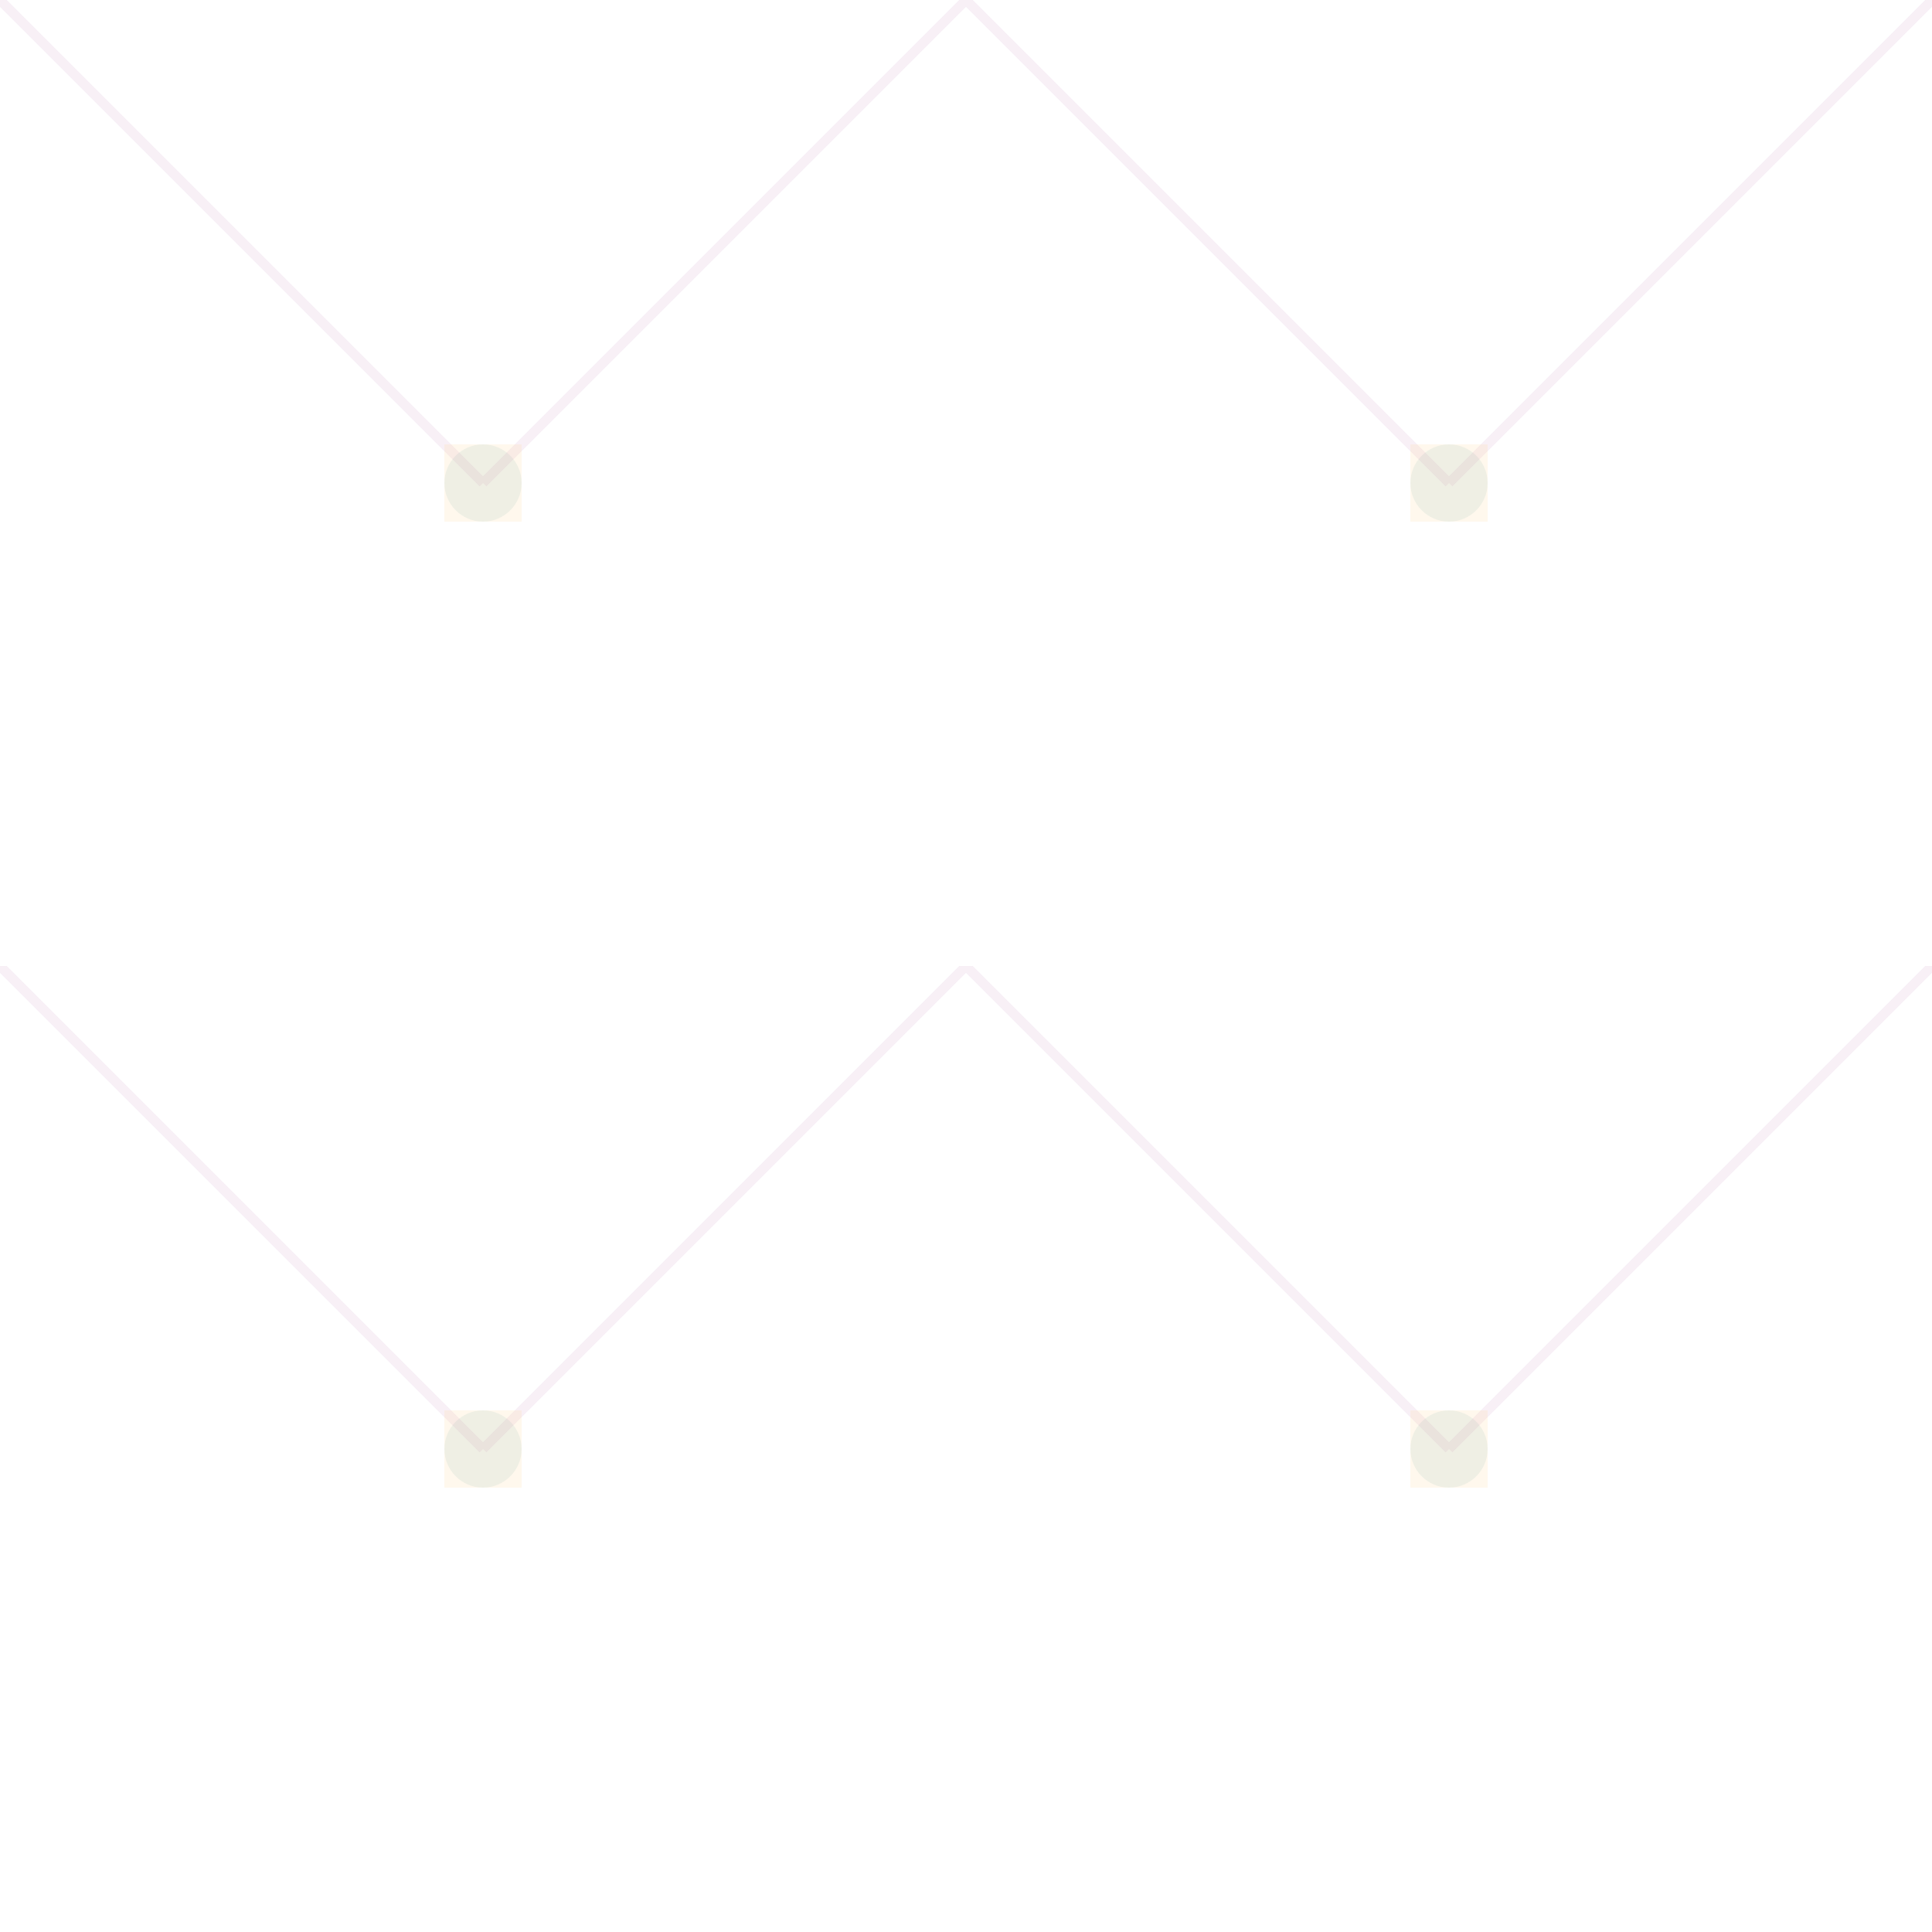
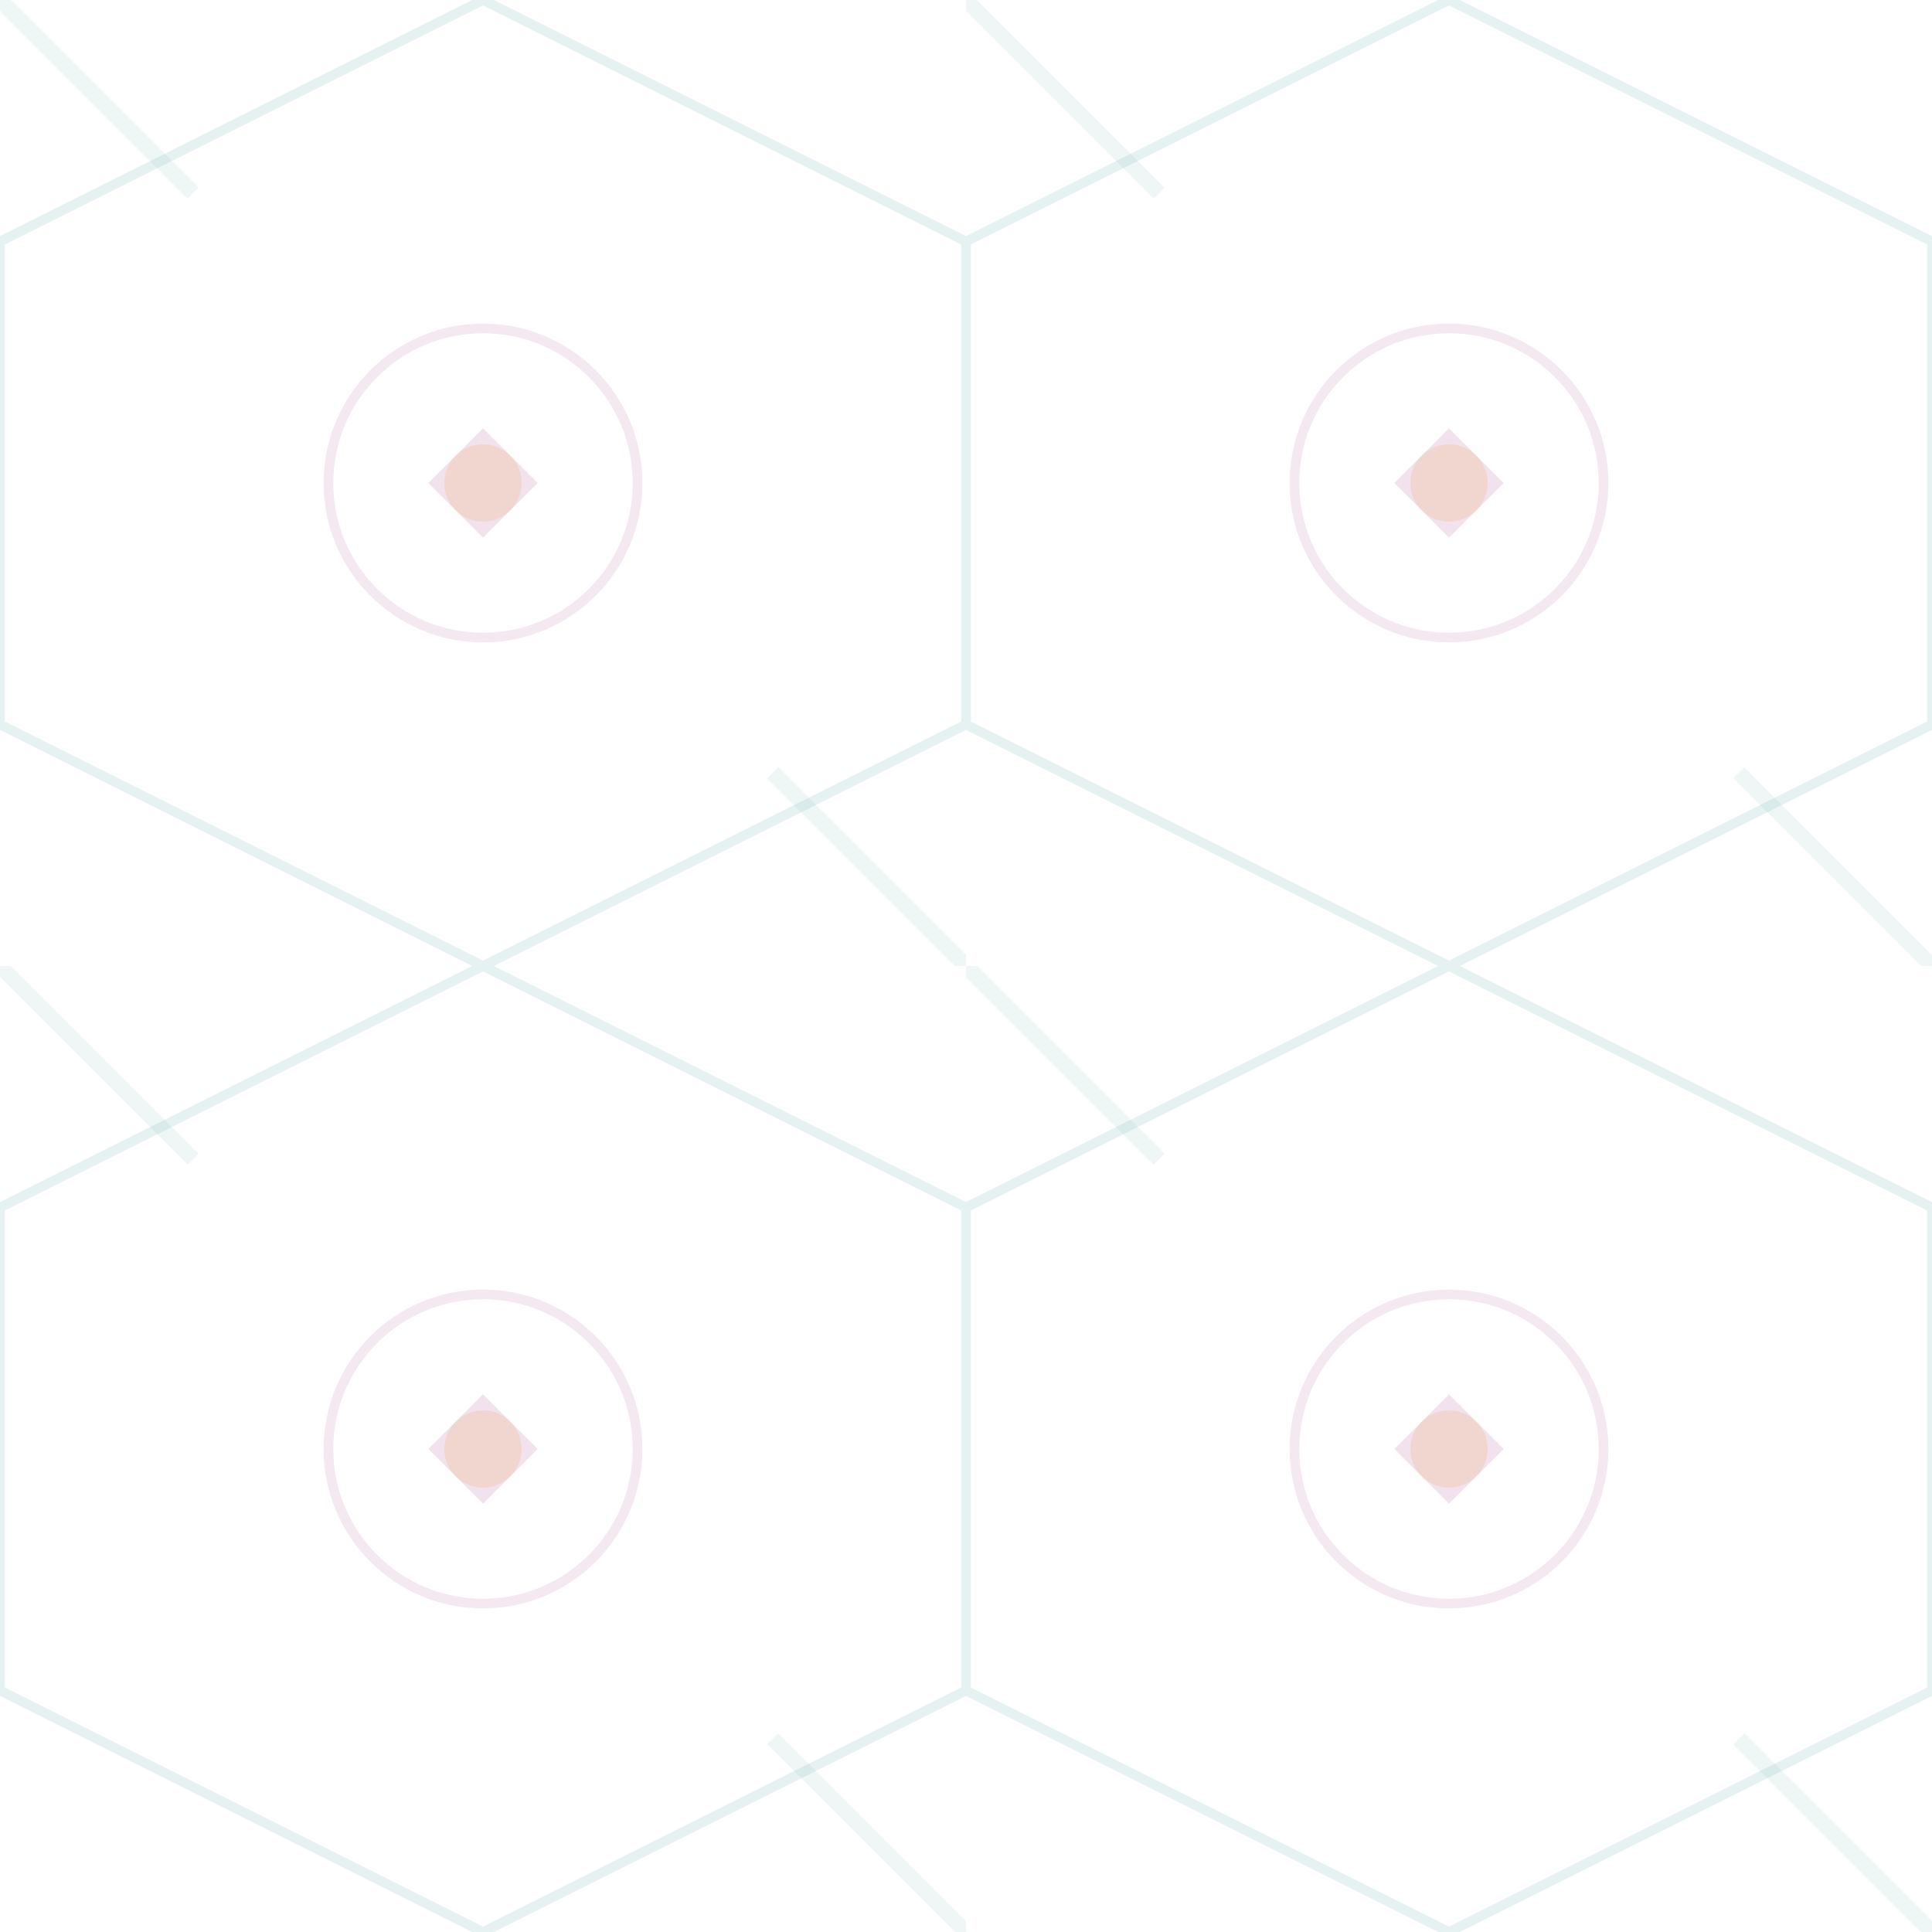
<svg xmlns="http://www.w3.org/2000/svg" width="100" height="100" viewBox="0 0 100 100">
  <defs>
    <pattern id="geometric" x="0" y="0" width="50" height="50" patternUnits="userSpaceOnUse">
-       <path d="M0 0h50v50H0z" fill="none" />
-       <circle cx="25" cy="25" r="2" fill="#55A0A4" opacity="0.1" />
-       <path d="M0 0l25 25M50 0L25 25" stroke="#A03A88" stroke-width="0.5" opacity="0.08" />
-       <rect x="23" y="23" width="4" height="4" fill="#FFB649" opacity="0.1" />
+       <path d="M25,0 L50,12.5 L50,37.5 L25,50 L0,37.5 L0,12.5 Z" fill="none" stroke="#55A0A4" stroke-width="0.5" opacity="0.15" />
+       <circle cx="25" cy="25" r="8" fill="none" stroke="#A03A88" stroke-width="0.5" opacity="0.12" />
+       <circle cx="25" cy="25" r="2" fill="#FFB649" opacity="0.2" />
+       <path d="M0,0 L10,10 M40,40 L50,50" stroke="#55A0A4" stroke-width="0.8" opacity="0.1" />
+       <rect x="23" y="23" width="4" height="4" transform="rotate(45, 25, 25)" fill="#A03A88" opacity="0.15" />
    </pattern>
  </defs>
  <rect width="100%" height="100%" fill="url(#geometric)" />
</svg>
